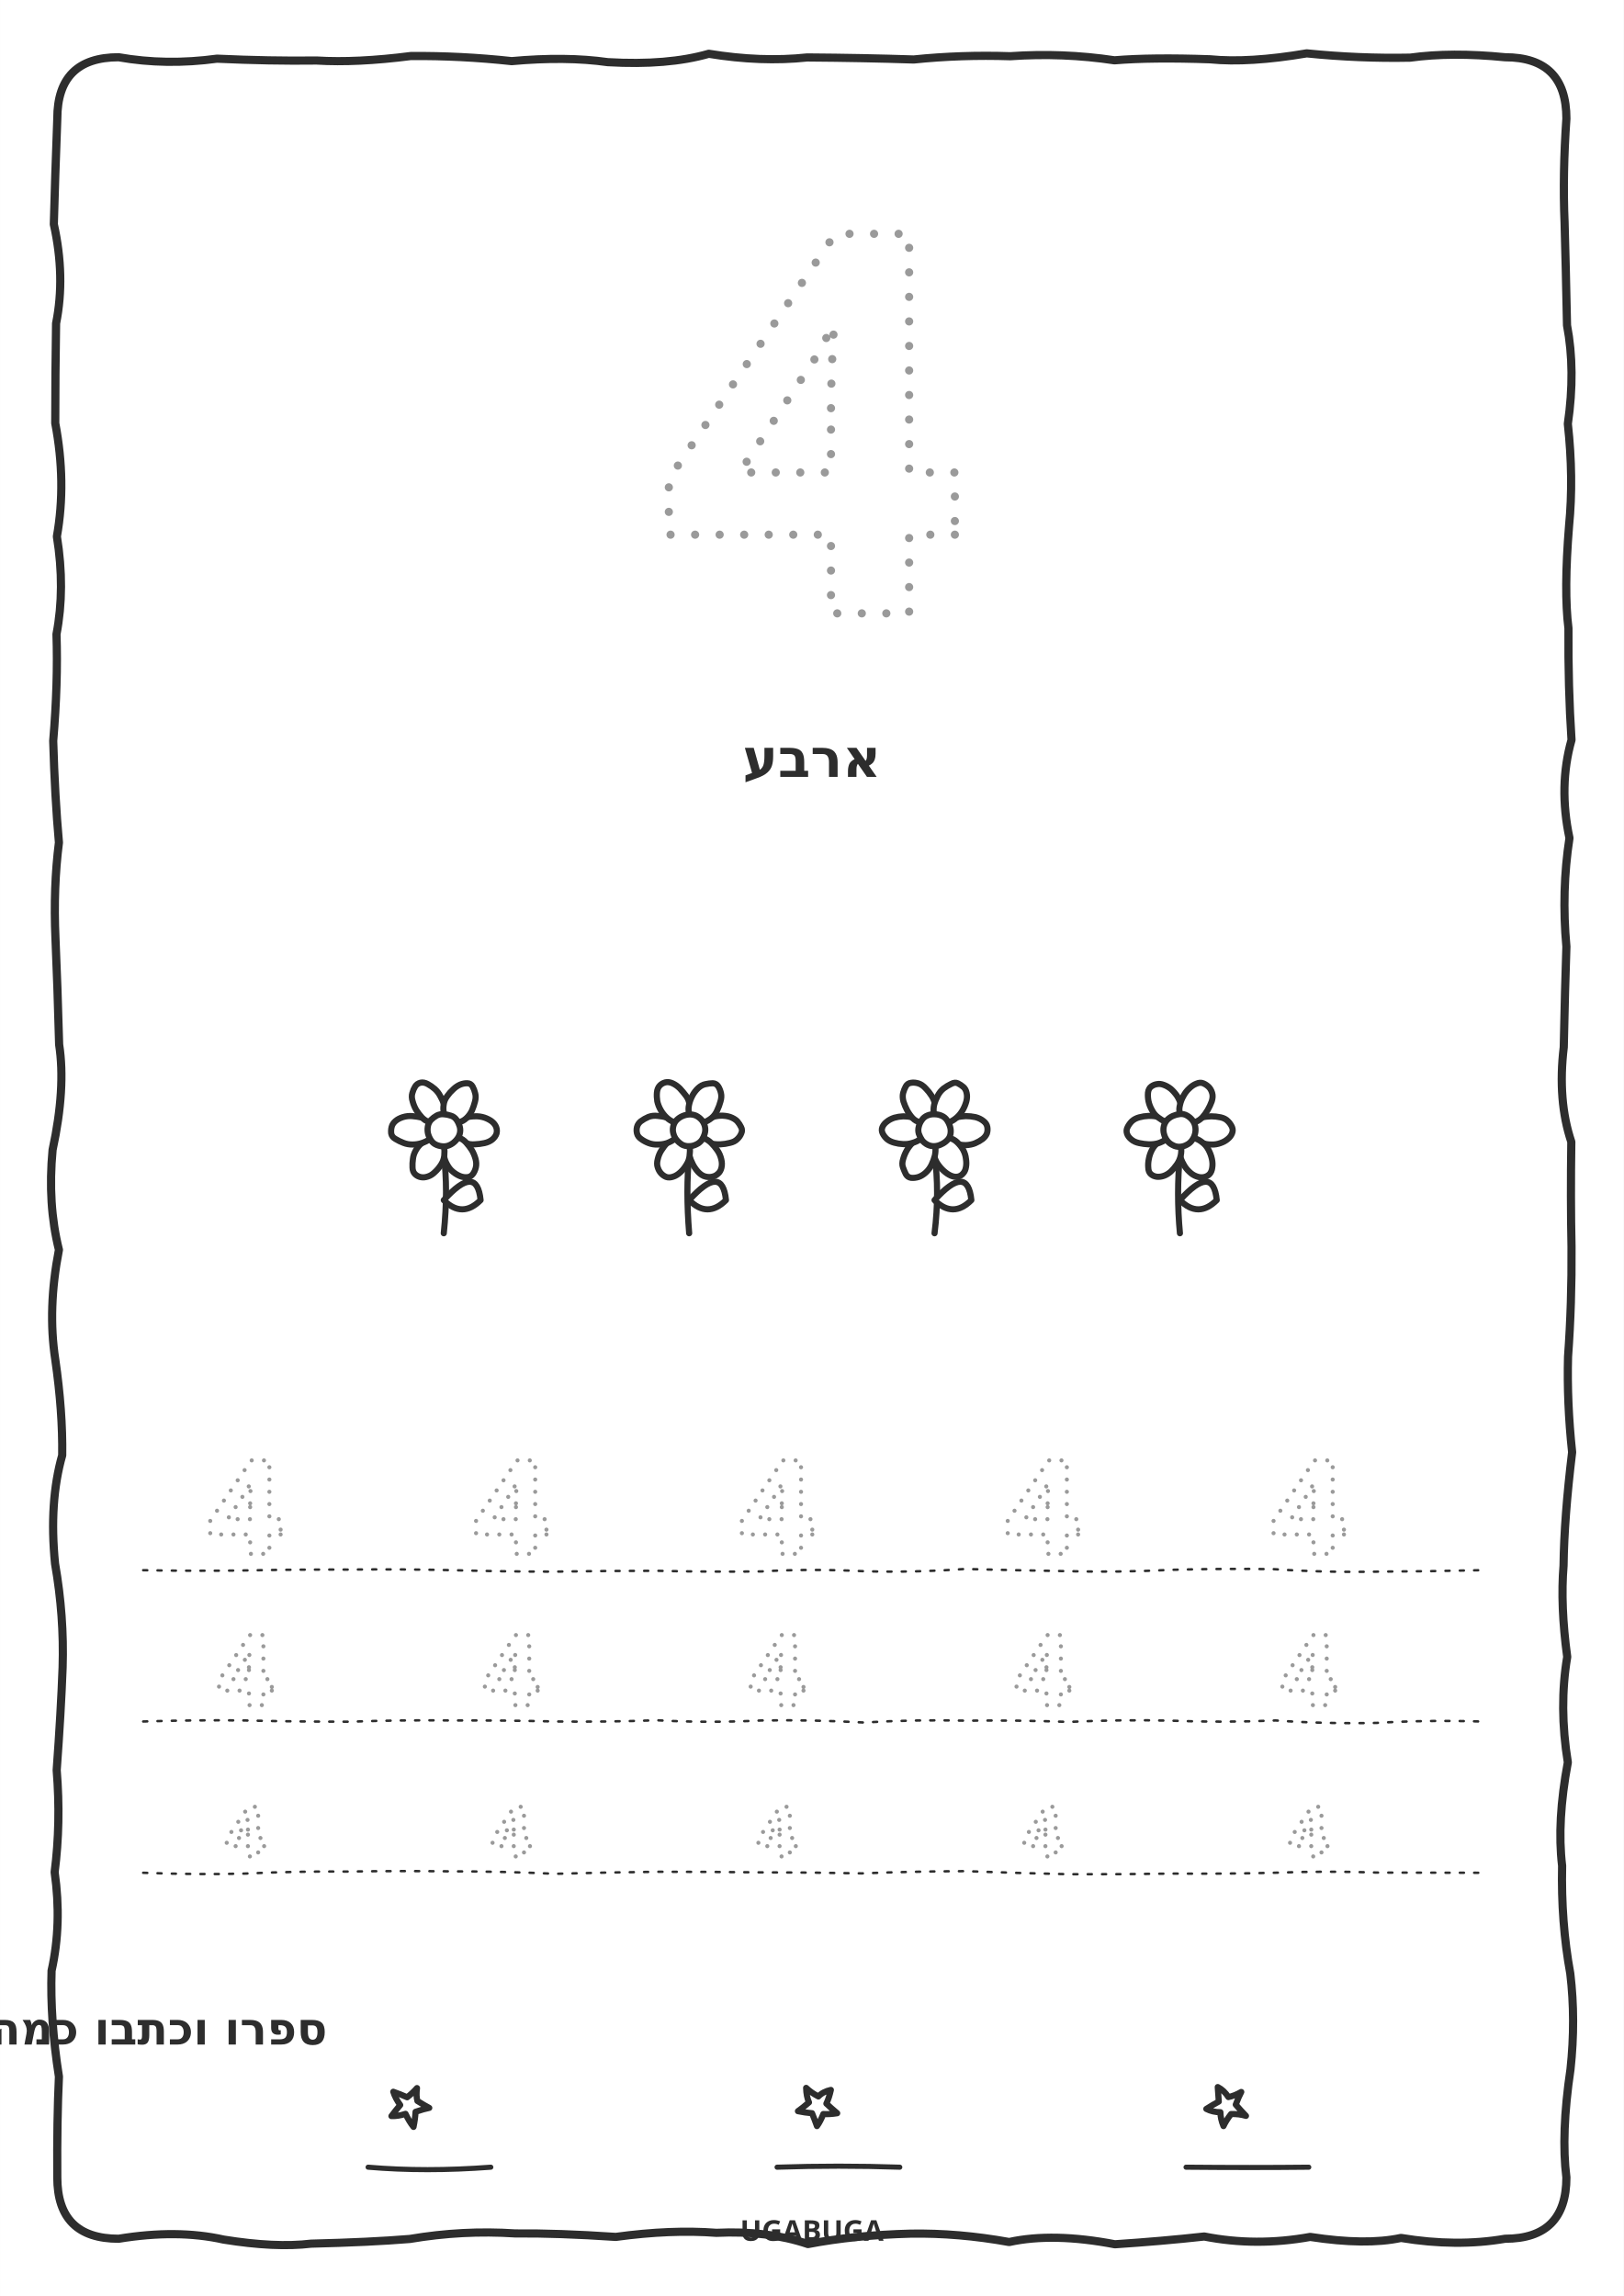
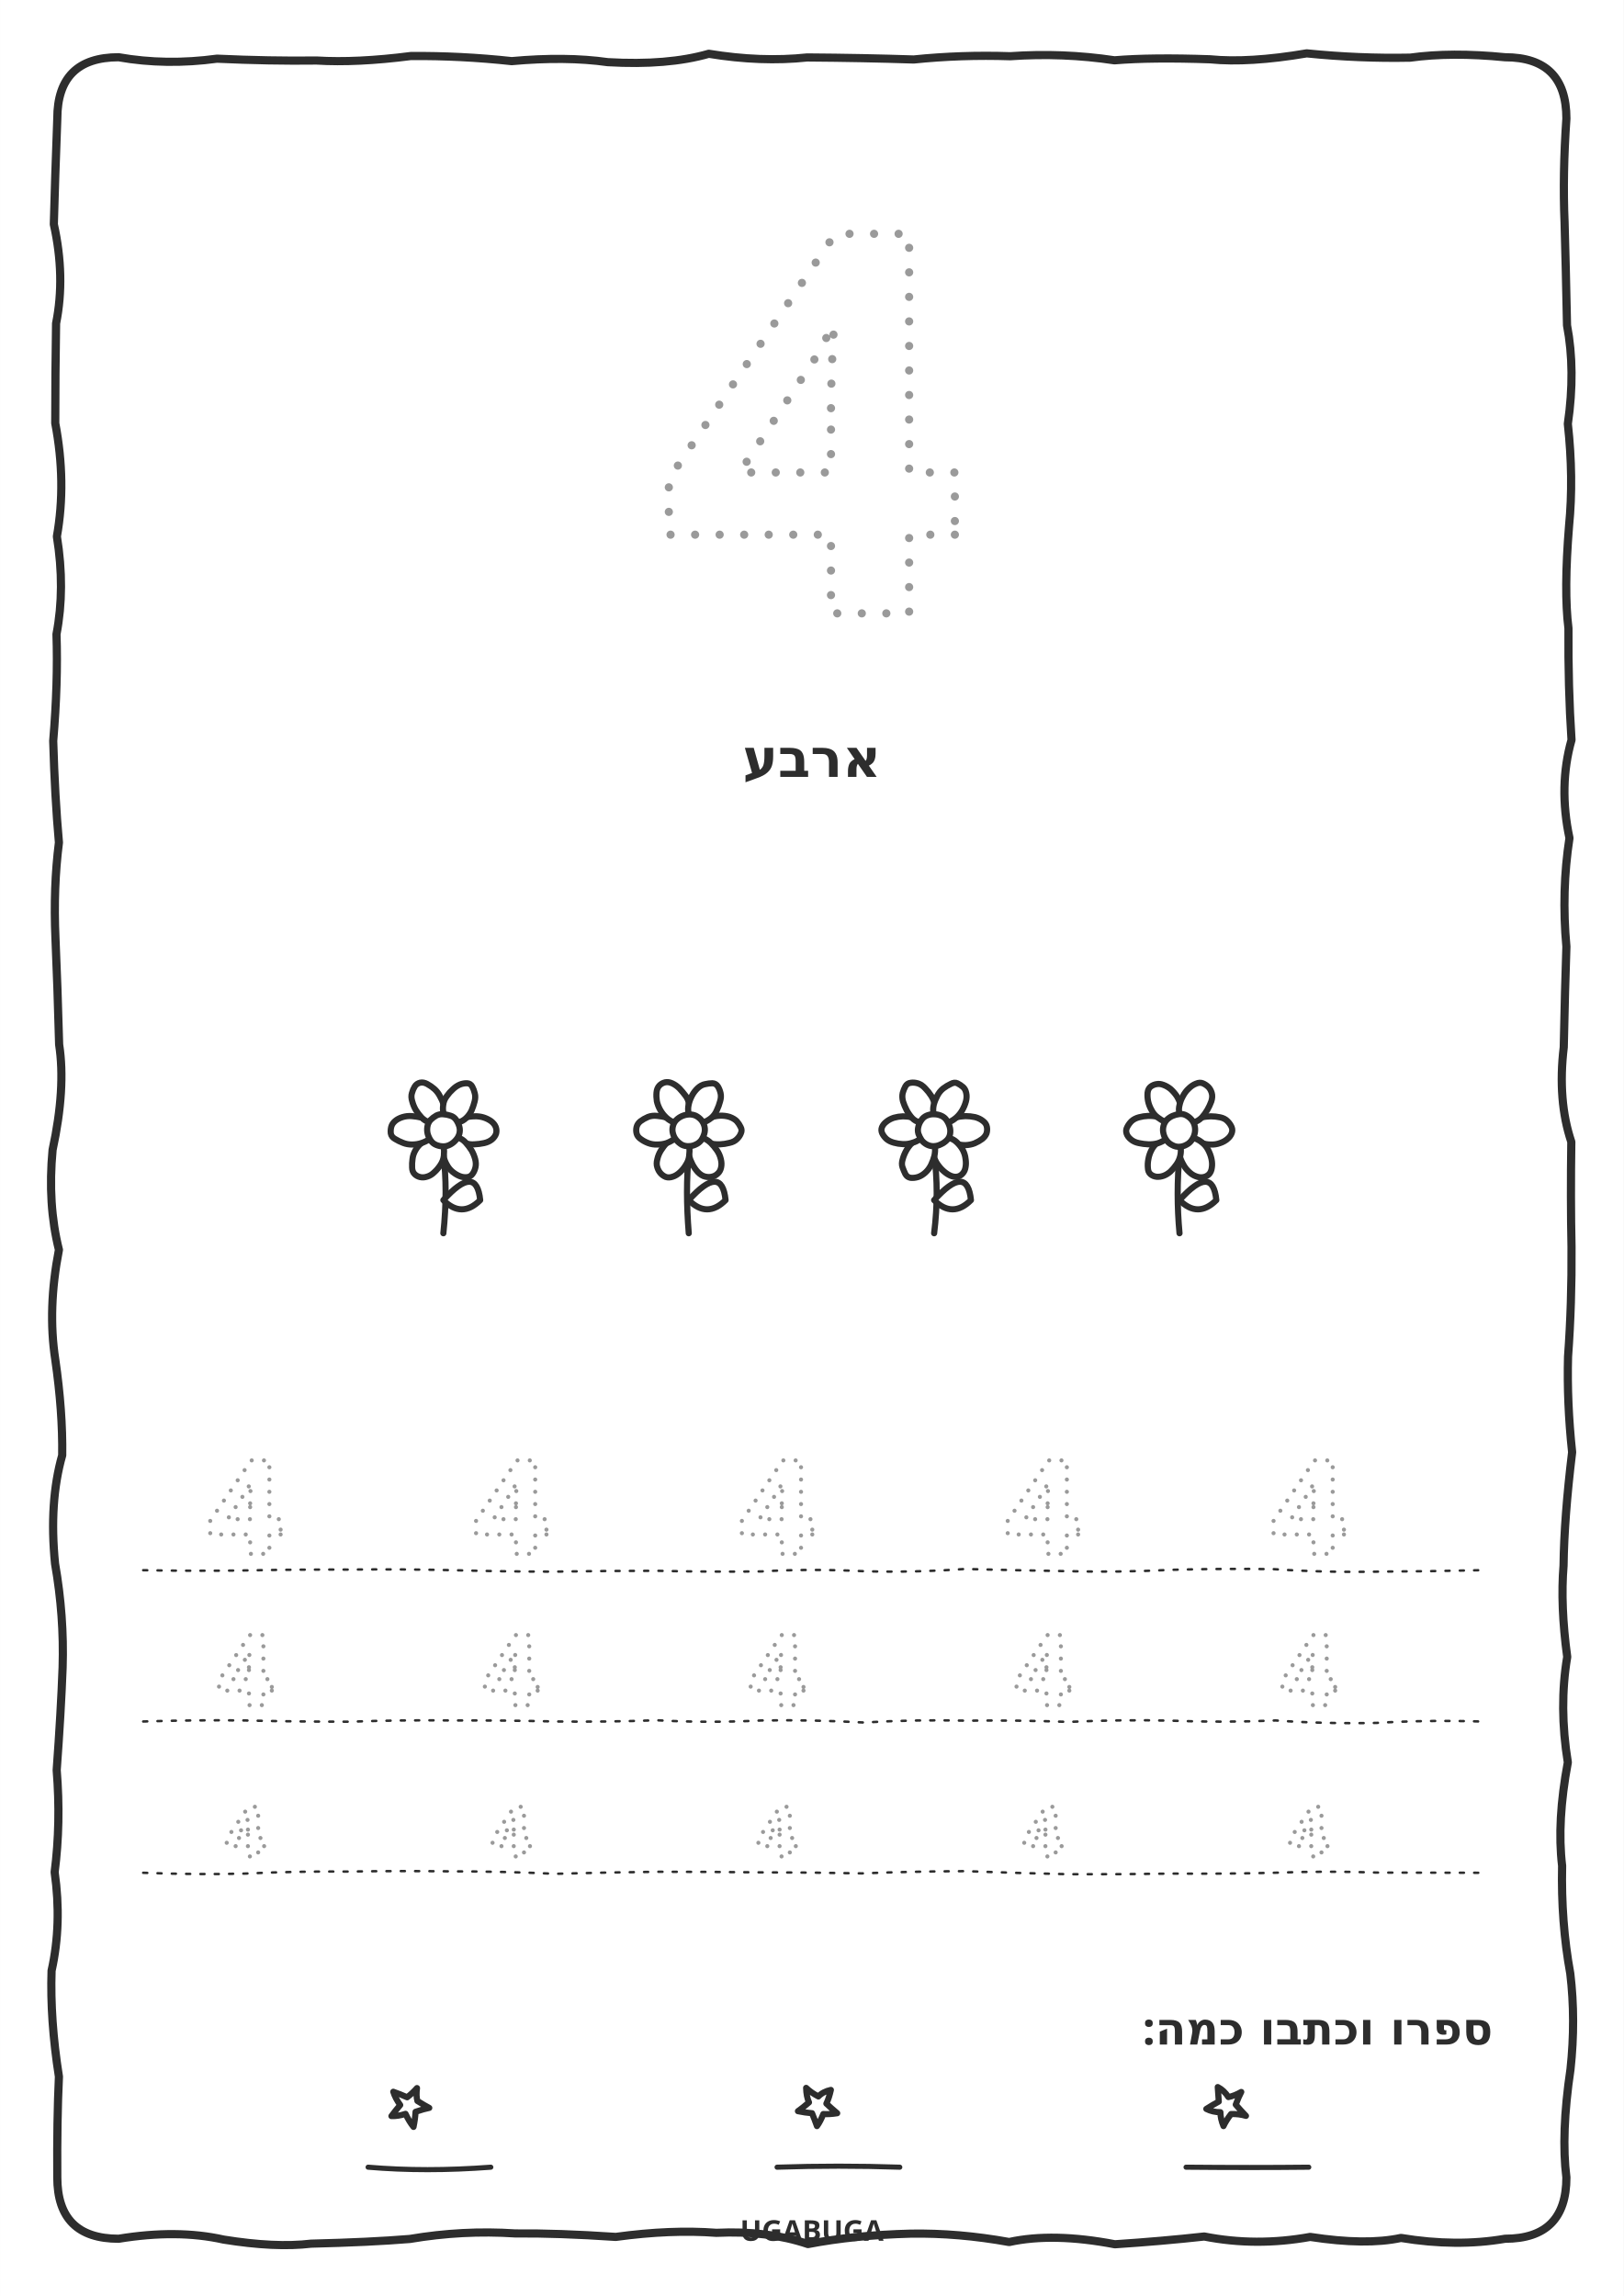
<svg xmlns="http://www.w3.org/2000/svg" width="210mm" height="297mm" viewBox="0 0 794 1123" fill="none" stroke="#2d2d2d" stroke-width="3" stroke-linecap="round" stroke-linejoin="round" font-family="Kalam, cursive">
  <defs />
  <rect width="794" height="1123" fill="#ffffff" stroke="none" />
  <path d="M58,28 Q81.2,32.1 106.1,28.7 Q132,29.9 154.8,29.6 Q174.5,30.8 200.9,27.4 Q225.3,27.2 250.2,29.9 Q276.7,27.5 297.2,30.4 Q326.5,32.1 346.6,26.3 Q372.2,30.5 394.7,28.1 Q422.5,28.3 446.8,29.1 Q470.1,26.7 494,27.5 Q519.7,25.7 545,29.5 Q563.2,28 591.7,29 Q610.8,30.9 639,26.1 Q664.6,28.7 689.6,28.2 Q709.7,25.4 736,28 Q766,28 766,58 Q764.1,85.3 765.1,108.7 Q765.7,129.9 766.3,159.1 Q770.5,181.1 766.7,207.3 Q769.6,233.7 767.3,257.2 Q764.7,289 767,307.3 Q766.8,336.1 768.5,361.9 Q762.1,384.5 767.5,409.9 Q763.5,435.8 766,463 Q765.3,483.2 764.7,512.2 Q761.6,538.2 768.4,558.5 Q768,586.1 768.5,609.8 Q768.7,637.6 766.8,663.6 Q766.2,685.9 768.8,710.3 Q764.9,742.4 764.6,765.8 Q763,785.4 766.4,810.4 Q762.3,834.9 766.7,862 Q761.3,890.8 763.9,912.6 Q763.3,940.1 767.9,965.3 Q770.6,987.9 768,1012.1 Q763.3,1043.8 766,1065 Q766,1095 736,1095 Q712.3,1099.1 685.1,1094.6 Q667.9,1098.3 640.7,1094.1 Q614.2,1098.9 588.9,1093.9 Q568,1096.2 545.2,1097.7 Q514.9,1091.9 493.5,1096.6 Q468.6,1092.1 445.3,1092.5 Q418.1,1093.2 395.1,1097.6 Q375.2,1090.9 350.3,1092.1 Q328.1,1090.4 301.1,1094.1 Q272.6,1092.2 252,1092.4 Q226.3,1090.7 200.4,1095.1 Q180.9,1096.7 152.1,1097.4 Q134.6,1099.5 109.3,1095.4 Q86.6,1090.3 58,1095 Q28,1095 28,1065 Q27.8,1036.9 28.8,1015.7 Q24.4,987.8 25.2,963.9 Q30.3,941 26.7,915.7 Q29.8,891.6 27.7,865.8 Q29.8,837.3 30.6,815.5 Q31.4,790.5 26.9,764.8 Q23.9,734.7 30.4,711.8 Q30.7,690.4 27,664.9 Q23.2,640.1 28.8,611.3 Q23.2,588.9 25.7,562.4 Q32.2,532.3 28.9,510.9 Q28.1,481.5 27.1,458.9 Q26,434.1 28.8,412.1 Q26.8,389.9 26,362.4 Q28.4,333.9 27.6,310.2 Q31.9,287.8 27.8,262.4 Q32.5,235.9 27,207 Q27,182.9 27.4,158.2 Q32,135.3 26.3,109.7 Q26.9,87.1 28,58 Q28,28 58,28 Z" stroke-width="4" />
  <text x="397" y="300" font-family="Heebo, sans-serif" font-size="260" font-weight="700" text-anchor="middle" direction="ltr" fill="none" stroke="#9a9a9a" stroke-width="4" stroke-dasharray="0 12" stroke-linecap="round">4</text>
  <text x="397" y="380" font-family="Heebo, sans-serif" font-size="26" font-weight="700" text-anchor="middle" direction="rtl" fill="#2d2d2d" stroke="none">ארבע</text>
-   <path d="M217,564.5 Q219.2,582 217,603.2" />
-   <path d="M217,587 Q233.2,569 235,587 Q226,596 217,587 Z" fill="#ffffff" />
-   <path d="M242.8,554.4 Q242.3,556 240.8,557.3 Q239.2,558.6 236.9,559.1 Q234.6,559.6 232.2,559.7 Q229.9,559.9 227.8,559.1 Q225.7,558.3 223.9,557.2 Q222.1,556.1 221.6,554.4 Q221.1,552.8 221.8,551.2 Q222.5,549.7 224.1,548.4 Q225.6,547.2 227.8,546.6 Q230,546 232.3,546 Q234.6,545.9 236.8,546.6 Q238.9,547.3 240.5,548.5 Q242,549.7 242.6,551.2 Q243.2,552.8 242.8,554.4 Z" fill="#ffffff" transform="rotate(0 232.3 552.8)" />
-   <path d="M235,567.6 Q234.3,569.2 232.8,570.4 Q231.3,571.6 229.2,572.4 Q227.1,573.2 224.7,573.1 Q222.3,573.1 220.2,572.3 Q218.1,571.6 216.4,570.4 Q214.8,569.2 214.4,567.6 Q214,566.1 214.4,564.5 Q214.8,562.9 216.2,561.6 Q217.7,560.2 220,559.7 Q222.3,559.2 224.7,559.1 Q227,559.1 229.3,559.7 Q231.5,560.3 232.9,561.6 Q234.3,562.9 235,564.5 Q235.7,566.1 235,567.6 Z" fill="#ffffff" transform="rotate(60 224.7 566.1)" />
-   <path d="M219.7,567.6 Q219.3,569.2 217.5,570.3 Q215.8,571.4 213.8,572.2 Q211.8,573.1 209.3,573.1 Q206.9,573.1 204.9,572.3 Q202.8,571.5 201,570.4 Q199.2,569.3 198.8,567.7 Q198.3,566.1 199,564.5 Q199.7,563 201.3,561.8 Q202.8,560.6 204.8,559.7 Q206.9,558.8 209.3,558.9 Q211.8,559 214,559.7 Q216.2,560.3 217.6,561.6 Q219.1,562.9 219.6,564.5 Q220.1,566.1 219.7,567.6 Z" fill="#ffffff" transform="rotate(120 209.4 566.1)" />
-   <path d="M211.9,554.4 Q211.5,556 210,557.3 Q208.6,558.5 206.4,559.2 Q204.1,559.9 201.8,559.7 Q199.4,559.5 197.2,559 Q195,558.4 193.3,557.2 Q191.6,556.1 191.5,554.4 Q191.4,552.8 191.5,551.2 Q191.5,549.5 193.3,548.4 Q195,547.2 197.2,546.5 Q199.3,545.8 201.7,545.8 Q204.1,545.8 206.1,546.6 Q208.2,547.4 210,548.5 Q211.8,549.5 212.1,551.2 Q212.3,552.8 211.9,554.4 Z" fill="#ffffff" transform="rotate(180 201.7 552.8)" />
-   <path d="M219.9,541.2 Q219.4,542.8 217.6,543.9 Q215.8,545 213.8,545.7 Q211.7,546.4 209.4,546.3 Q207,546.3 204.7,545.8 Q202.3,545.4 200.9,544.1 Q199.5,542.7 199.1,541.1 Q198.8,539.5 199.3,538 Q199.9,536.5 201.2,535.2 Q202.5,533.9 204.8,533.3 Q207,532.8 209.4,532.7 Q211.7,532.7 213.9,533.3 Q216.2,533.8 217.5,535.2 Q218.8,536.5 219.6,538 Q220.4,539.5 219.9,541.2 Z" fill="#ffffff" transform="rotate(240 209.4 539.5)" />
-   <path d="M234.9,541 Q234,542.5 232.6,543.8 Q231.3,545.1 229.1,545.7 Q227,546.3 224.6,546.6 Q222.2,546.8 219.9,546.1 Q217.7,545.4 216.5,544 Q215.3,542.6 214.8,541.1 Q214.2,539.5 214.8,538.1 Q215.4,536.6 216.7,535.3 Q218,534 220.1,533.2 Q222.2,532.3 224.6,532.6 Q226.9,532.8 229,533.5 Q231.1,534.1 232.7,535.3 Q234.2,536.5 235,538 Q235.8,539.5 234.9,541 Z" fill="#ffffff" transform="rotate(300 224.7 539.5)" />
-   <path d="M224.8,554.6 Q224.3,556.3 223.1,557.6 Q221.9,559 220.4,559.8 Q218.8,560.7 217,560.7 Q215.2,560.7 213.5,560 Q211.8,559.3 210.8,557.8 Q209.8,556.3 209.3,554.5 Q208.9,552.8 209.2,551 Q209.5,549.2 210.7,547.8 Q212,546.5 213.6,545.6 Q215.2,544.8 217,545 Q218.8,545.1 220.5,545.7 Q222.2,546.2 223.3,547.8 Q224.3,549.3 224.8,551 Q225.3,552.8 224.8,554.6 Z" fill="#ffffff" />
-   <path d="M337,564.5 Q335.3,582.4 337,603.2" />
-   <path d="M337,587 Q353.2,569 355,587 Q346,596 337,587 Z" fill="#ffffff" />
-   <path d="M362.5,554.3 Q361.9,555.9 360.5,557.2 Q359.2,558.5 356.9,559 Q354.6,559.6 352.3,559.7 Q349.9,559.8 347.6,559.3 Q345.3,558.7 343.8,557.3 Q342.4,556 341.9,554.4 Q341.5,552.8 341.8,551.2 Q342.2,549.6 344,548.5 Q345.8,547.4 347.9,546.6 Q349.9,545.8 352.3,545.7 Q354.8,545.6 357,546.3 Q359.2,547.1 360.5,548.4 Q361.7,549.8 362.4,551.3 Q363.2,552.8 362.5,554.3 Z" fill="#ffffff" transform="rotate(0 352.3 552.8)" />
-   <path d="M354.7,567.6 Q354.3,569.1 353,570.5 Q351.7,571.9 349.3,572.5 Q347,573 344.7,572.9 Q342.3,572.8 340.1,572.2 Q337.9,571.7 336.5,570.4 Q335.1,569.1 334.3,567.6 Q333.5,566.1 334.3,564.5 Q335.1,563 336.5,561.7 Q338,560.5 340.1,559.9 Q342.3,559.3 344.7,559.1 Q347.1,558.9 349.4,559.6 Q351.6,560.2 353.1,561.6 Q354.5,562.9 354.8,564.5 Q355.2,566.1 354.7,567.6 Z" fill="#ffffff" transform="rotate(60 344.7 566.1)" />
-   <path d="M339.2,567.6 Q338.7,569.1 337.5,570.4 Q336.3,571.8 334,572.4 Q331.8,573.1 329.4,573 Q327,572.9 324.7,572.4 Q322.4,571.9 321.1,570.5 Q319.8,569.1 319.2,567.6 Q318.5,566.1 319,564.5 Q319.4,562.9 321.1,561.7 Q322.8,560.6 324.9,559.7 Q326.9,558.8 329.3,558.9 Q331.8,558.9 334,559.6 Q336.3,560.3 337.7,561.6 Q339.2,562.9 339.5,564.5 Q339.7,566.1 339.2,567.6 Z" fill="#ffffff" transform="rotate(120 329.4 566.1)" />
-   <path d="M331.9,554.4 Q331.5,556 330,557.2 Q328.4,558.4 326.3,559.3 Q324.2,560.1 321.8,559.8 Q319.4,559.6 317.2,559 Q315,558.4 313.6,557.1 Q312.3,555.8 311.4,554.3 Q310.6,552.8 311.3,551.2 Q312,549.7 313.5,548.5 Q315.1,547.3 317.2,546.5 Q319.3,545.8 321.7,545.8 Q324.1,545.7 326.2,546.5 Q328.3,547.3 329.9,548.5 Q331.5,549.6 331.9,551.2 Q332.3,552.8 331.9,554.4 Z" fill="#ffffff" transform="rotate(180 321.7 552.8)" />
-   <path d="M340,541.2 Q339.5,542.8 337.8,544 Q336.1,545.2 333.9,545.8 Q331.7,546.3 329.3,546.6 Q326.8,546.9 324.8,545.9 Q322.8,545 321.3,543.8 Q319.9,542.6 319.2,541.1 Q318.6,539.5 319,538 Q319.5,536.4 321,535.1 Q322.5,533.8 324.7,533.1 Q326.9,532.4 329.4,532.4 Q331.8,532.4 334,533.1 Q336.1,533.9 337.8,535.1 Q339.5,536.3 340,537.9 Q340.5,539.5 340,541.2 Z" fill="#ffffff" transform="rotate(240 329.3 539.5)" />
-   <path d="M355,541.1 Q354.2,542.6 352.8,543.9 Q351.4,545.2 349.2,545.7 Q347,546.3 344.6,546.5 Q342.2,546.8 340,546 Q337.9,545.2 336.4,543.9 Q335,542.7 334.4,541.1 Q333.8,539.5 334.5,538 Q335.2,536.5 336.6,535.2 Q337.9,533.9 340.1,533.2 Q342.2,532.5 344.7,532.4 Q347.1,532.3 349.4,533 Q351.6,533.7 352.8,535.1 Q354.1,536.5 355,538 Q355.8,539.5 355,541.1 Z" fill="#ffffff" transform="rotate(300 344.7 539.5)" />
-   <path d="M344.6,554.5 Q344.1,556.2 343.1,557.7 Q342,559.1 340.4,559.8 Q338.8,560.6 337,560.6 Q335.2,560.7 333.6,559.9 Q332.1,559 330.9,557.6 Q329.8,556.3 329.3,554.5 Q328.8,552.8 329.2,551 Q329.6,549.2 330.8,547.9 Q332.1,546.6 333.7,545.9 Q335.3,545.2 337,545.1 Q338.8,545 340.4,545.7 Q342,546.5 343.2,547.9 Q344.3,549.3 344.7,551 Q345.1,552.8 344.6,554.5 Z" fill="#ffffff" />
-   <path d="M457,564.5 Q459.5,583.1 457,603.2" />
-   <path d="M457,587 Q473.2,569 475,587 Q466,596 457,587 Z" fill="#ffffff" />
-   <path d="M482.6,554.4 Q482,555.9 480.5,557.1 Q478.9,558.3 476.8,559.2 Q474.8,560 472.3,560.1 Q469.8,560.1 467.6,559.4 Q465.3,558.6 463.7,557.3 Q462.1,556.1 461.7,554.4 Q461.2,552.8 462,551.3 Q462.7,549.7 464,548.3 Q465.3,547 467.6,546.5 Q470,546 472.3,545.9 Q474.7,545.9 477,546.4 Q479.3,547 480.9,548.3 Q482.5,549.5 482.8,551.2 Q483.1,552.8 482.6,554.4 Z" fill="#ffffff" transform="rotate(0 472.3 552.8)" />
-   <path d="M474.7,567.6 Q474.2,569.1 472.6,570.3 Q471.1,571.4 469,572.1 Q467,572.8 464.6,573 Q462.2,573.2 460,572.5 Q457.8,571.8 456.3,570.5 Q454.8,569.2 454.5,567.6 Q454.1,566.1 454.7,564.6 Q455.4,563.1 456.5,561.6 Q457.6,560.2 459.9,559.5 Q462.2,558.8 464.6,558.8 Q467.1,558.9 469.1,559.8 Q471.2,560.6 472.6,561.8 Q474.1,563 474.6,564.5 Q475.2,566.1 474.7,567.6 Z" fill="#ffffff" transform="rotate(60 464.7 566.1)" />
-   <path d="M459.7,567.6 Q458.7,569.1 457.5,570.5 Q456.3,571.9 454,572.4 Q451.7,573 449.3,573 Q447,573 444.8,572.4 Q442.6,571.7 440.9,570.5 Q439.3,569.3 438.8,567.7 Q438.3,566.1 438.8,564.5 Q439.4,562.9 441,561.7 Q442.7,560.5 444.8,559.8 Q447,559.2 449.4,559 Q451.8,558.8 454.1,559.5 Q456.3,560.2 457.8,561.5 Q459.3,562.9 460,564.5 Q460.6,566.1 459.7,567.6 Z" fill="#ffffff" transform="rotate(120 449.4 566.1)" />
-   <path d="M451.9,554.3 Q451.2,555.9 449.7,557 Q448.2,558.2 446.1,558.9 Q444,559.5 441.7,559.6 Q439.4,559.6 437.1,559.1 Q434.8,558.6 433.2,557.3 Q431.7,556 431.5,554.4 Q431.3,552.8 431.5,551.2 Q431.7,549.6 433.4,548.4 Q435,547.2 437.2,546.6 Q439.3,545.9 441.7,546 Q444,546.1 446.1,546.7 Q448.3,547.3 449.7,548.5 Q451.1,549.8 451.8,551.3 Q452.5,552.8 451.9,554.3 Z" fill="#ffffff" transform="rotate(180 441.7 552.8)" />
-   <path d="M459.9,541.1 Q459.3,542.7 457.8,544.1 Q456.3,545.4 454,545.9 Q451.7,546.5 449.3,546.6 Q446.9,546.7 444.8,545.9 Q442.7,545.1 441.3,543.9 Q439.8,542.6 439.3,541.1 Q438.7,539.5 439.4,538.1 Q440.1,536.6 441.2,535.1 Q442.3,533.7 444.6,533.1 Q447,532.6 449.3,532.7 Q451.7,532.8 453.9,533.3 Q456.1,533.9 457.5,535.2 Q458.8,536.5 459.7,538 Q460.6,539.5 459.9,541.1 Z" fill="#ffffff" transform="rotate(240 449.4 539.5)" />
-   <path d="M474.7,541.1 Q474.4,542.7 472.9,544 Q471.5,545.3 469.3,545.9 Q467,546.5 464.7,546.5 Q462.3,546.5 460.2,545.8 Q458.1,545.1 456.5,543.9 Q454.9,542.7 454.5,541.1 Q454.1,539.5 454.5,538 Q454.9,536.4 456.3,535.1 Q457.8,533.8 460,533.1 Q462.2,532.5 464.7,532.4 Q467.1,532.3 469.2,533.1 Q471.3,534 473,535.2 Q474.8,536.3 474.9,537.9 Q475,539.5 474.7,541.1 Z" fill="#ffffff" transform="rotate(300 464.7 539.5)" />
-   <path d="M464.8,554.6 Q464.5,556.4 463.2,557.7 Q461.9,559 460.3,559.7 Q458.8,560.5 457,560.6 Q455.2,560.7 453.6,559.9 Q452,559.1 450.9,557.7 Q449.9,556.2 449.3,554.5 Q448.8,552.8 449.3,551 Q449.7,549.3 450.8,547.8 Q451.8,546.3 453.5,545.6 Q455.2,544.9 457,545 Q458.8,545 460.4,545.7 Q462.1,546.4 463.1,547.9 Q464.1,549.4 464.6,551.1 Q465.1,552.8 464.8,554.6 Z" fill="#ffffff" />
-   <path d="M577,564.5 Q575.2,583.9 577,603.2" />
-   <path d="M577,587 Q593.2,569 595,587 Q586,596 577,587 Z" fill="#ffffff" />
-   <path d="M602.5,554.3 Q601.9,555.9 600.4,557.1 Q598.9,558.4 596.8,559.1 Q594.7,559.9 592.3,559.8 Q589.9,559.8 587.8,559 Q585.8,558.3 584.4,557 Q583,555.8 582.2,554.3 Q581.3,552.8 582.1,551.3 Q582.8,549.7 584.1,548.4 Q585.4,547 587.7,546.5 Q590,546.1 592.3,546 Q594.6,546 596.9,546.5 Q599.2,547 600.5,548.4 Q601.8,549.7 602.5,551.3 Q603.1,552.8 602.5,554.3 Z" fill="#ffffff" transform="rotate(0 592.3 552.8)" />
-   <path d="M595,567.6 Q594.4,569.2 592.9,570.4 Q591.4,571.7 589.2,572.3 Q587,573 584.7,572.9 Q582.3,572.9 580.1,572.3 Q578,571.6 576.6,570.4 Q575.2,569.1 574.6,567.6 Q573.9,566.1 574.5,564.5 Q575.1,563 576.5,561.7 Q577.9,560.4 580,559.6 Q582.1,558.7 584.6,558.8 Q587.1,558.9 589.3,559.6 Q591.5,560.3 593.1,561.6 Q594.7,562.8 595.2,564.4 Q595.6,566.1 595,567.6 Z" fill="#ffffff" transform="rotate(60 584.7 566.1)" />
-   <path d="M579.8,567.7 Q579.5,569.3 577.7,570.4 Q576,571.6 573.9,572.3 Q571.7,573.1 569.3,573.2 Q566.9,573.3 564.8,572.5 Q562.7,571.6 561,570.4 Q559.3,569.3 559.1,567.7 Q558.9,566.1 559.2,564.5 Q559.5,562.9 561,561.6 Q562.5,560.3 564.7,559.6 Q566.9,558.9 569.3,559.1 Q571.7,559.3 573.8,559.9 Q575.9,560.6 577.3,561.8 Q578.7,563 579.4,564.5 Q580.1,566.1 579.8,567.7 Z" fill="#ffffff" transform="rotate(120 569.4 566.1)" />
-   <path d="M572,554.3 Q571.2,555.9 569.9,557.2 Q568.5,558.5 566.3,559.1 Q564.1,559.7 561.7,559.8 Q559.3,559.9 557,559.3 Q554.7,558.7 553.2,557.3 Q551.8,556 551.6,554.4 Q551.4,552.8 551.5,551.2 Q551.7,549.6 553.3,548.3 Q554.9,547.1 557.1,546.4 Q559.3,545.8 561.7,545.9 Q564,546 566.3,546.5 Q568.7,547 570.2,548.3 Q571.8,549.6 572.3,551.2 Q572.8,552.8 572,554.3 Z" fill="#ffffff" transform="rotate(180 561.7 552.8)" />
-   <path d="M579.2,541 Q578.7,542.5 577.2,543.7 Q575.8,544.9 573.8,545.7 Q571.7,546.4 569.3,546.6 Q566.9,546.7 564.6,546.1 Q562.4,545.4 561.2,544 Q560,542.5 559.1,541 Q558.3,539.5 559,538 Q559.7,536.5 561.3,535.3 Q562.9,534.1 564.9,533.3 Q566.9,532.4 569.3,532.5 Q571.8,532.5 574,533.2 Q576.1,533.9 577.8,535.1 Q579.4,536.3 579.6,537.9 Q579.8,539.5 579.2,541 Z" fill="#ffffff" transform="rotate(240 569.4 539.5)" />
-   <path d="M594.7,541.1 Q594.3,542.6 593,544 Q591.7,545.4 589.3,545.9 Q587,546.3 584.7,546.3 Q582.3,546.3 580.1,545.8 Q577.9,545.2 576.5,543.9 Q575.2,542.6 574.3,541.1 Q573.5,539.5 574.4,538.1 Q575.3,536.6 576.6,535.2 Q577.9,533.9 580.1,533.3 Q582.3,532.6 584.7,532.6 Q587.1,532.5 589.3,533.2 Q591.5,533.8 593.1,535.1 Q594.7,536.3 594.9,537.9 Q595.1,539.5 594.7,541.1 Z" fill="#ffffff" transform="rotate(300 584.7 539.5)" />
-   <path d="M584.4,554.5 Q584,556.2 583,557.6 Q582,559.1 580.4,559.9 Q578.8,560.8 577,560.9 Q575.1,561 573.5,560.1 Q571.8,559.3 570.7,557.8 Q569.6,556.3 569.2,554.6 Q568.7,552.8 569.1,551 Q569.5,549.2 570.7,547.8 Q572,546.5 573.6,545.8 Q575.2,545.1 577,544.9 Q578.8,544.7 580.4,545.6 Q582,546.5 583.1,547.9 Q584.2,549.3 584.5,551.1 Q584.8,552.8 584.4,554.5 Z" fill="#ffffff" />
+   <g transform="translate(-0.2,0.0) scale(1.000)">
+     <path d="M217,564.5 Q219.2,582 217,603.2" />
+     <path d="M217,587 Q233.2,569 235,587 Q226,596 217,587 Z" fill="#ffffff" />
+     <path d="M242.8,554.4 Q242.3,556 240.8,557.3 Q239.2,558.6 236.9,559.1 Q234.6,559.6 232.2,559.7 Q229.9,559.9 227.8,559.1 Q225.7,558.3 223.9,557.2 Q222.1,556.1 221.6,554.4 Q221.1,552.8 221.8,551.2 Q222.5,549.7 224.1,548.4 Q225.6,547.2 227.8,546.6 Q230,546 232.3,546 Q234.6,545.9 236.8,546.6 Q238.9,547.3 240.5,548.5 Q242,549.7 242.6,551.2 Q243.2,552.8 242.8,554.4 Z" fill="#ffffff" transform="rotate(0 232.3 552.8)" />
+     <path d="M235,567.6 Q234.3,569.2 232.8,570.4 Q231.3,571.6 229.2,572.4 Q227.1,573.2 224.7,573.1 Q222.3,573.1 220.2,572.3 Q218.1,571.6 216.4,570.4 Q214.8,569.2 214.4,567.6 Q214,566.1 214.4,564.5 Q214.8,562.9 216.2,561.6 Q217.7,560.2 220,559.7 Q222.3,559.2 224.7,559.1 Q227,559.1 229.3,559.7 Q231.5,560.3 232.9,561.6 Q234.3,562.9 235,564.5 Q235.7,566.1 235,567.6 Z" fill="#ffffff" transform="rotate(60 224.7 566.1)" />
+     <path d="M219.7,567.6 Q219.3,569.2 217.5,570.3 Q215.8,571.4 213.8,572.2 Q211.8,573.1 209.3,573.1 Q206.9,573.1 204.9,572.3 Q202.8,571.5 201,570.4 Q199.2,569.3 198.8,567.7 Q198.3,566.1 199,564.5 Q199.7,563 201.3,561.8 Q202.8,560.6 204.8,559.7 Q206.9,558.8 209.3,558.9 Q211.8,559 214,559.7 Q216.2,560.3 217.6,561.6 Q219.1,562.9 219.6,564.5 Q220.1,566.1 219.7,567.6 Z" fill="#ffffff" transform="rotate(120 209.4 566.1)" />
+     <path d="M211.9,554.4 Q211.5,556 210,557.3 Q208.6,558.5 206.4,559.2 Q204.1,559.9 201.8,559.7 Q199.4,559.5 197.2,559 Q195,558.4 193.3,557.2 Q191.6,556.1 191.5,554.4 Q191.4,552.8 191.5,551.2 Q191.5,549.5 193.3,548.4 Q195,547.2 197.2,546.5 Q199.3,545.8 201.7,545.8 Q204.1,545.8 206.1,546.6 Q208.2,547.4 210,548.5 Q211.8,549.5 212.1,551.2 Q212.3,552.8 211.9,554.4 Z" fill="#ffffff" transform="rotate(180 201.7 552.8)" />
+     <path d="M219.9,541.2 Q219.4,542.8 217.6,543.9 Q215.8,545 213.8,545.7 Q211.7,546.4 209.4,546.3 Q207,546.3 204.7,545.8 Q202.3,545.4 200.9,544.1 Q199.5,542.7 199.1,541.1 Q198.8,539.5 199.3,538 Q199.9,536.5 201.2,535.2 Q202.5,533.9 204.8,533.3 Q207,532.8 209.4,532.7 Q211.7,532.7 213.9,533.3 Q216.2,533.8 217.5,535.2 Q218.8,536.5 219.6,538 Q220.4,539.5 219.9,541.2 Z" fill="#ffffff" transform="rotate(240 209.4 539.5)" />
+     <path d="M234.9,541 Q234,542.5 232.6,543.8 Q231.3,545.1 229.1,545.7 Q227,546.3 224.6,546.6 Q222.2,546.8 219.9,546.1 Q217.7,545.4 216.5,544 Q215.3,542.6 214.8,541.1 Q214.2,539.5 214.8,538.1 Q215.4,536.6 216.7,535.3 Q218,534 220.1,533.2 Q222.2,532.3 224.6,532.6 Q226.9,532.8 229,533.5 Q231.1,534.1 232.7,535.3 Q234.2,536.5 235,538 Q235.8,539.5 234.9,541 Z" fill="#ffffff" transform="rotate(300 224.7 539.5)" />
+     <path d="M224.8,554.6 Q224.3,556.3 223.1,557.6 Q221.9,559 220.4,559.8 Q218.8,560.7 217,560.7 Q215.2,560.7 213.5,560 Q211.8,559.3 210.8,557.8 Q209.8,556.3 209.3,554.5 Q208.9,552.8 209.2,551 Q209.5,549.2 210.7,547.8 Q212,546.5 213.6,545.6 Q215.2,544.8 217,545 Q218.8,545.1 220.5,545.7 Q222.2,546.2 223.3,547.8 Q224.3,549.3 224.8,551 Q225.3,552.8 224.8,554.6 Z" fill="#ffffff" />
+     <path d="M337,564.5 Q335.3,582.4 337,603.2" />
+     <path d="M337,587 Q353.2,569 355,587 Q346,596 337,587 Z" fill="#ffffff" />
+     <path d="M362.5,554.3 Q361.9,555.9 360.5,557.2 Q359.2,558.5 356.9,559 Q354.6,559.6 352.3,559.7 Q349.9,559.8 347.6,559.3 Q345.3,558.7 343.8,557.3 Q342.4,556 341.9,554.4 Q341.5,552.8 341.8,551.2 Q342.2,549.6 344,548.5 Q345.8,547.4 347.9,546.6 Q349.9,545.8 352.3,545.7 Q354.8,545.6 357,546.3 Q359.2,547.1 360.5,548.4 Q361.7,549.8 362.4,551.3 Q363.2,552.8 362.5,554.3 Z" fill="#ffffff" transform="rotate(0 352.3 552.8)" />
+     <path d="M354.7,567.6 Q354.3,569.1 353,570.5 Q351.7,571.9 349.3,572.5 Q347,573 344.7,572.9 Q342.3,572.8 340.1,572.2 Q337.9,571.7 336.5,570.4 Q335.1,569.1 334.3,567.6 Q333.5,566.1 334.3,564.5 Q335.1,563 336.5,561.7 Q338,560.5 340.1,559.9 Q342.3,559.3 344.7,559.1 Q347.1,558.9 349.4,559.6 Q351.6,560.2 353.1,561.6 Q354.5,562.9 354.8,564.5 Q355.2,566.1 354.7,567.6 Z" fill="#ffffff" transform="rotate(60 344.7 566.1)" />
+     <path d="M339.2,567.6 Q338.7,569.1 337.5,570.4 Q336.3,571.8 334,572.4 Q331.8,573.1 329.4,573 Q327,572.9 324.7,572.4 Q322.4,571.9 321.1,570.5 Q319.8,569.1 319.2,567.6 Q318.5,566.1 319,564.5 Q319.4,562.9 321.1,561.7 Q322.8,560.6 324.9,559.7 Q326.9,558.8 329.3,558.9 Q331.8,558.9 334,559.6 Q336.3,560.3 337.7,561.6 Q339.2,562.9 339.5,564.5 Q339.7,566.1 339.2,567.6 Z" fill="#ffffff" transform="rotate(120 329.4 566.1)" />
+     <path d="M331.9,554.4 Q331.5,556 330,557.2 Q328.4,558.4 326.3,559.3 Q324.2,560.1 321.8,559.8 Q319.4,559.6 317.2,559 Q315,558.4 313.6,557.1 Q312.3,555.8 311.4,554.3 Q310.6,552.8 311.3,551.2 Q312,549.7 313.5,548.5 Q315.1,547.3 317.2,546.5 Q319.3,545.8 321.7,545.8 Q324.1,545.7 326.2,546.5 Q328.3,547.3 329.9,548.5 Q331.5,549.6 331.9,551.2 Q332.3,552.8 331.9,554.4 Z" fill="#ffffff" transform="rotate(180 321.7 552.8)" />
+     <path d="M340,541.2 Q339.5,542.8 337.8,544 Q336.1,545.2 333.9,545.8 Q331.7,546.3 329.3,546.6 Q326.8,546.9 324.8,545.9 Q322.8,545 321.3,543.8 Q319.9,542.6 319.2,541.1 Q318.6,539.5 319,538 Q319.5,536.4 321,535.1 Q322.5,533.8 324.7,533.1 Q326.9,532.4 329.4,532.4 Q331.8,532.4 334,533.1 Q336.1,533.9 337.8,535.1 Q339.5,536.3 340,537.9 Q340.5,539.5 340,541.2 Z" fill="#ffffff" transform="rotate(240 329.3 539.5)" />
+     <path d="M355,541.1 Q354.2,542.6 352.8,543.9 Q351.4,545.2 349.2,545.7 Q347,546.3 344.6,546.5 Q342.2,546.8 340,546 Q337.9,545.2 336.4,543.9 Q335,542.7 334.4,541.1 Q333.8,539.5 334.5,538 Q335.2,536.5 336.6,535.2 Q337.9,533.9 340.1,533.2 Q342.2,532.5 344.7,532.4 Q347.1,532.3 349.4,533 Q351.6,533.7 352.8,535.1 Q354.1,536.5 355,538 Q355.8,539.5 355,541.1 Z" fill="#ffffff" transform="rotate(300 344.7 539.5)" />
+     <path d="M344.6,554.5 Q344.1,556.2 343.1,557.7 Q342,559.1 340.4,559.8 Q338.8,560.6 337,560.6 Q335.2,560.7 333.6,559.9 Q332.1,559 330.9,557.6 Q329.8,556.3 329.3,554.5 Q328.8,552.8 329.2,551 Q329.6,549.2 330.8,547.9 Q332.1,546.6 333.7,545.9 Q335.3,545.2 337,545.1 Q338.8,545 340.4,545.7 Q342,546.5 343.2,547.9 Q344.3,549.3 344.7,551 Q345.1,552.8 344.6,554.5 Z" fill="#ffffff" />
+     <path d="M457,564.5 Q459.5,583.1 457,603.2" />
+     <path d="M457,587 Q473.2,569 475,587 Q466,596 457,587 Z" fill="#ffffff" />
+     <path d="M482.6,554.4 Q482,555.9 480.5,557.1 Q478.9,558.3 476.8,559.2 Q474.8,560 472.3,560.1 Q469.8,560.1 467.6,559.4 Q465.3,558.6 463.7,557.3 Q462.1,556.1 461.7,554.4 Q461.2,552.8 462,551.3 Q462.7,549.7 464,548.3 Q465.3,547 467.6,546.5 Q470,546 472.3,545.9 Q474.7,545.9 477,546.4 Q479.3,547 480.9,548.3 Q482.5,549.5 482.8,551.2 Q483.1,552.8 482.6,554.4 Z" fill="#ffffff" transform="rotate(0 472.3 552.8)" />
+     <path d="M474.7,567.6 Q474.2,569.1 472.6,570.3 Q471.1,571.4 469,572.1 Q467,572.8 464.6,573 Q462.2,573.2 460,572.5 Q457.8,571.8 456.3,570.5 Q454.8,569.2 454.5,567.6 Q454.1,566.1 454.7,564.6 Q455.4,563.1 456.5,561.6 Q457.6,560.2 459.9,559.5 Q462.2,558.8 464.6,558.8 Q467.1,558.9 469.1,559.8 Q471.2,560.6 472.6,561.8 Q474.1,563 474.6,564.5 Q475.2,566.1 474.7,567.6 Z" fill="#ffffff" transform="rotate(60 464.7 566.1)" />
+     <path d="M459.7,567.6 Q458.7,569.1 457.5,570.5 Q456.3,571.9 454,572.4 Q451.7,573 449.3,573 Q447,573 444.8,572.4 Q442.6,571.7 440.9,570.5 Q439.3,569.3 438.8,567.7 Q438.3,566.1 438.8,564.5 Q439.4,562.9 441,561.7 Q442.7,560.5 444.8,559.8 Q447,559.2 449.4,559 Q451.8,558.8 454.1,559.5 Q456.3,560.2 457.8,561.5 Q459.3,562.9 460,564.5 Q460.6,566.1 459.7,567.6 Z" fill="#ffffff" transform="rotate(120 449.4 566.1)" />
+     <path d="M451.9,554.3 Q451.2,555.9 449.7,557 Q448.2,558.2 446.1,558.9 Q444,559.5 441.7,559.6 Q439.4,559.6 437.1,559.1 Q434.8,558.6 433.2,557.3 Q431.7,556 431.5,554.4 Q431.3,552.8 431.5,551.2 Q431.7,549.6 433.4,548.4 Q435,547.2 437.2,546.6 Q439.3,545.9 441.7,546 Q444,546.1 446.1,546.7 Q448.3,547.3 449.7,548.5 Q451.1,549.8 451.8,551.3 Q452.5,552.8 451.9,554.3 Z" fill="#ffffff" transform="rotate(180 441.7 552.8)" />
+     <path d="M459.9,541.1 Q459.3,542.7 457.8,544.1 Q456.3,545.4 454,545.9 Q451.7,546.5 449.3,546.6 Q446.9,546.7 444.8,545.9 Q442.7,545.1 441.3,543.9 Q439.8,542.6 439.3,541.1 Q438.7,539.5 439.4,538.1 Q440.1,536.6 441.2,535.1 Q442.3,533.7 444.6,533.1 Q447,532.6 449.3,532.7 Q451.7,532.8 453.9,533.3 Q456.1,533.9 457.5,535.2 Q458.8,536.5 459.7,538 Q460.6,539.5 459.9,541.1 Z" fill="#ffffff" transform="rotate(240 449.4 539.5)" />
+     <path d="M474.7,541.1 Q474.4,542.7 472.9,544 Q471.5,545.3 469.3,545.9 Q467,546.5 464.7,546.5 Q462.3,546.5 460.2,545.8 Q458.1,545.1 456.5,543.9 Q454.9,542.7 454.5,541.1 Q454.1,539.5 454.5,538 Q454.9,536.4 456.3,535.1 Q457.8,533.8 460,533.1 Q462.2,532.5 464.7,532.4 Q467.1,532.3 469.2,533.1 Q471.3,534 473,535.2 Q474.8,536.3 474.9,537.9 Q475,539.5 474.7,541.1 Z" fill="#ffffff" transform="rotate(300 464.7 539.5)" />
+     <path d="M464.8,554.6 Q464.5,556.4 463.2,557.7 Q461.9,559 460.3,559.7 Q458.8,560.5 457,560.6 Q455.2,560.7 453.6,559.9 Q452,559.1 450.9,557.7 Q449.9,556.2 449.3,554.5 Q448.8,552.8 449.3,551 Q449.7,549.3 450.8,547.8 Q451.8,546.3 453.5,545.6 Q455.2,544.9 457,545 Q458.8,545 460.4,545.7 Q462.1,546.4 463.1,547.9 Q464.1,549.4 464.6,551.1 Q465.1,552.8 464.8,554.6 Z" fill="#ffffff" />
+     <path d="M577,564.5 Q575.2,583.9 577,603.2" />
+     <path d="M577,587 Q593.2,569 595,587 Q586,596 577,587 Z" fill="#ffffff" />
+     <path d="M602.5,554.3 Q601.9,555.9 600.4,557.1 Q598.9,558.4 596.8,559.1 Q594.7,559.9 592.3,559.8 Q589.9,559.8 587.8,559 Q585.8,558.3 584.4,557 Q583,555.8 582.2,554.3 Q581.3,552.8 582.1,551.3 Q582.8,549.7 584.1,548.4 Q585.4,547 587.7,546.5 Q590,546.1 592.3,546 Q594.6,546 596.9,546.5 Q599.2,547 600.5,548.4 Q601.8,549.7 602.5,551.3 Q603.1,552.8 602.5,554.3 Z" fill="#ffffff" transform="rotate(0 592.3 552.8)" />
+     <path d="M595,567.6 Q594.4,569.2 592.9,570.4 Q591.4,571.7 589.2,572.3 Q587,573 584.7,572.9 Q582.3,572.9 580.1,572.3 Q578,571.6 576.6,570.4 Q575.2,569.1 574.6,567.6 Q573.9,566.1 574.5,564.5 Q575.1,563 576.5,561.7 Q577.9,560.4 580,559.6 Q582.1,558.7 584.6,558.8 Q587.1,558.9 589.3,559.6 Q591.5,560.3 593.1,561.6 Q594.7,562.8 595.2,564.4 Q595.6,566.1 595,567.6 Z" fill="#ffffff" transform="rotate(60 584.7 566.1)" />
+     <path d="M579.8,567.7 Q579.5,569.3 577.7,570.4 Q576,571.6 573.9,572.3 Q571.7,573.1 569.3,573.2 Q566.9,573.3 564.8,572.5 Q562.7,571.6 561,570.4 Q559.3,569.3 559.1,567.7 Q558.9,566.1 559.2,564.5 Q559.5,562.9 561,561.6 Q562.5,560.3 564.7,559.6 Q566.9,558.9 569.3,559.1 Q571.7,559.3 573.8,559.9 Q575.9,560.6 577.3,561.8 Q578.7,563 579.4,564.5 Q580.1,566.1 579.8,567.7 Z" fill="#ffffff" transform="rotate(120 569.4 566.1)" />
+     <path d="M572,554.3 Q571.2,555.9 569.9,557.2 Q568.5,558.5 566.3,559.1 Q564.1,559.7 561.7,559.8 Q559.3,559.9 557,559.3 Q554.7,558.7 553.2,557.3 Q551.8,556 551.6,554.4 Q551.4,552.8 551.5,551.2 Q551.7,549.6 553.3,548.3 Q554.9,547.1 557.1,546.4 Q559.3,545.8 561.7,545.9 Q564,546 566.3,546.5 Q568.7,547 570.2,548.3 Q571.8,549.6 572.3,551.2 Q572.8,552.8 572,554.3 Z" fill="#ffffff" transform="rotate(180 561.7 552.8)" />
+     <path d="M579.2,541 Q578.7,542.5 577.2,543.7 Q575.8,544.9 573.8,545.7 Q571.7,546.4 569.3,546.6 Q566.9,546.7 564.6,546.1 Q562.4,545.4 561.2,544 Q560,542.5 559.1,541 Q558.3,539.5 559,538 Q559.7,536.5 561.3,535.3 Q562.9,534.1 564.9,533.3 Q566.9,532.4 569.3,532.5 Q571.8,532.5 574,533.2 Q576.1,533.9 577.8,535.1 Q579.4,536.3 579.6,537.9 Q579.8,539.5 579.2,541 Z" fill="#ffffff" transform="rotate(240 569.4 539.5)" />
+     <path d="M594.7,541.1 Q594.3,542.6 593,544 Q591.7,545.4 589.3,545.9 Q587,546.3 584.7,546.3 Q582.3,546.3 580.1,545.8 Q577.9,545.2 576.5,543.9 Q575.2,542.6 574.3,541.1 Q573.5,539.5 574.4,538.1 Q575.3,536.6 576.6,535.2 Q577.9,533.9 580.1,533.3 Q582.3,532.6 584.7,532.6 Q587.1,532.5 589.3,533.2 Q591.5,533.8 593.1,535.1 Q594.7,536.3 594.9,537.9 Q595.1,539.5 594.7,541.1 Z" fill="#ffffff" transform="rotate(300 584.7 539.5)" />
+     <path d="M584.4,554.5 Q584,556.2 583,557.6 Q582,559.1 580.4,559.9 Q578.8,560.8 577,560.9 Q575.1,561 573.5,560.1 Q571.8,559.3 570.7,557.8 Q569.6,556.3 569.2,554.6 Q568.7,552.8 569.1,551 Q569.5,549.2 570.7,547.8 Q572,546.5 573.6,545.8 Q575.2,545.1 577,544.9 Q578.8,544.7 580.4,545.6 Q582,546.5 583.1,547.9 Q584.2,549.3 584.5,551.1 Q584.8,552.8 584.4,554.5 Z" fill="#ffffff" />
+   </g>
  <path d="M70,768 Q95.5,768.5 120.8,768.1 Q146.2,767.6 170.6,767.7 Q195.8,767.4 221.7,768 Q246.5,768.7 270.7,768.7 Q296.2,768.3 321.6,768.3 Q346.1,768.9 372.4,768.6 Q395.8,767.2 422.5,768.5 Q447,769.2 471.9,767.4 Q498.4,768.1 523.1,768.5 Q547.2,769.1 573.5,767.8 Q599.2,767.1 623,767.5 Q647.9,769.2 674.3,768.7 Q698.6,768.6 724,768" stroke-width="1.2" stroke-dasharray="2 5" />
  <text x="120" y="760" font-family="Heebo, sans-serif" font-size="64" font-weight="700" text-anchor="middle" direction="ltr" fill="none" stroke="#9a9a9a" stroke-width="2" stroke-dasharray="0 6" stroke-linecap="round">4</text>
  <text x="250" y="760" font-family="Heebo, sans-serif" font-size="64" font-weight="700" text-anchor="middle" direction="ltr" fill="none" stroke="#9a9a9a" stroke-width="2" stroke-dasharray="0 6" stroke-linecap="round">4</text>
  <text x="380" y="760" font-family="Heebo, sans-serif" font-size="64" font-weight="700" text-anchor="middle" direction="ltr" fill="none" stroke="#9a9a9a" stroke-width="2" stroke-dasharray="0 6" stroke-linecap="round">4</text>
  <text x="510" y="760" font-family="Heebo, sans-serif" font-size="64" font-weight="700" text-anchor="middle" direction="ltr" fill="none" stroke="#9a9a9a" stroke-width="2" stroke-dasharray="0 6" stroke-linecap="round">4</text>
  <text x="640" y="760" font-family="Heebo, sans-serif" font-size="64" font-weight="700" text-anchor="middle" direction="ltr" fill="none" stroke="#9a9a9a" stroke-width="2" stroke-dasharray="0 6" stroke-linecap="round">4</text>
  <path d="M70,842 Q95.2,841.2 119.7,841.5 Q144.8,842.1 171.1,842.1 Q196.4,841.2 221.3,841.5 Q247.2,841.4 272,842 Q296.1,842.3 321.2,841.4 Q345.9,842.8 372.4,841.5 Q398,841.1 422.4,842.5 Q447.4,841 472.5,841.6 Q498.2,841.3 522.5,842.2 Q548.6,841 572.5,841.6 Q598.3,842.6 623.8,841.5 Q647.3,843.2 673.1,842.7 Q698.2,841.2 724,842" stroke-width="1.2" stroke-dasharray="2 5" />
  <text x="120" y="834" font-family="Heebo, sans-serif" font-size="48" font-weight="700" text-anchor="middle" direction="ltr" fill="none" stroke="#9a9a9a" stroke-width="2" stroke-dasharray="0 6" stroke-linecap="round">4</text>
  <text x="250" y="834" font-family="Heebo, sans-serif" font-size="48" font-weight="700" text-anchor="middle" direction="ltr" fill="none" stroke="#9a9a9a" stroke-width="2" stroke-dasharray="0 6" stroke-linecap="round">4</text>
  <text x="380" y="834" font-family="Heebo, sans-serif" font-size="48" font-weight="700" text-anchor="middle" direction="ltr" fill="none" stroke="#9a9a9a" stroke-width="2" stroke-dasharray="0 6" stroke-linecap="round">4</text>
  <text x="510" y="834" font-family="Heebo, sans-serif" font-size="48" font-weight="700" text-anchor="middle" direction="ltr" fill="none" stroke="#9a9a9a" stroke-width="2" stroke-dasharray="0 6" stroke-linecap="round">4</text>
  <text x="640" y="834" font-family="Heebo, sans-serif" font-size="48" font-weight="700" text-anchor="middle" direction="ltr" fill="none" stroke="#9a9a9a" stroke-width="2" stroke-dasharray="0 6" stroke-linecap="round">4</text>
  <path d="M70,916 Q96,917 119.6,916.4 Q144.6,915.2 170.2,915.4 Q194.9,915 220.8,915.3 Q245.9,915.3 271.5,916.5 Q296.7,915.8 321.9,915.5 Q347.3,915.5 372.2,915.8 Q397.9,915.8 421.4,916.3 Q446.6,915.3 472,915.2 Q498.5,916.2 522.6,916.7 Q546.9,916.8 573.4,916.4 Q598.6,916.6 622.7,916 Q649.4,915 673.4,915.9 Q700,916 724,916" stroke-width="1.2" stroke-dasharray="2 5" />
  <text x="120" y="908" font-family="Heebo, sans-serif" font-size="34" font-weight="700" text-anchor="middle" direction="ltr" fill="none" stroke="#9a9a9a" stroke-width="2" stroke-dasharray="0 6" stroke-linecap="round">4</text>
  <text x="250" y="908" font-family="Heebo, sans-serif" font-size="34" font-weight="700" text-anchor="middle" direction="ltr" fill="none" stroke="#9a9a9a" stroke-width="2" stroke-dasharray="0 6" stroke-linecap="round">4</text>
  <text x="380" y="908" font-family="Heebo, sans-serif" font-size="34" font-weight="700" text-anchor="middle" direction="ltr" fill="none" stroke="#9a9a9a" stroke-width="2" stroke-dasharray="0 6" stroke-linecap="round">4</text>
  <text x="510" y="908" font-family="Heebo, sans-serif" font-size="34" font-weight="700" text-anchor="middle" direction="ltr" fill="none" stroke="#9a9a9a" stroke-width="2" stroke-dasharray="0 6" stroke-linecap="round">4</text>
  <text x="640" y="908" font-family="Heebo, sans-serif" font-size="34" font-weight="700" text-anchor="middle" direction="ltr" fill="none" stroke="#9a9a9a" stroke-width="2" stroke-dasharray="0 6" stroke-linecap="round">4</text>
-   <text x="160" y="1000" font-family="Heebo, sans-serif" font-size="22" font-weight="700" text-anchor="start" direction="rtl" fill="#2d2d2d" stroke="none">ספרו וכתבו כמה:</text>
+   <text x="730" y="1000" font-family="Heebo, sans-serif" font-size="22" font-weight="700" text-anchor="start" direction="rtl" fill="#2d2d2d" stroke="none">ספרו וכתבו כמה:</text>
  <path d="M203.9,1021.3 Q203.4,1025.1 204.1,1027.6 Q207.6,1029.8 209.9,1031 Q207.3,1031.5 203.2,1032.9 Q203,1036.5 202.2,1040.3 Q200.1,1037.7 198.3,1033.9 Q194.8,1035.1 191.4,1035 Q193.3,1032.4 195.7,1029.6 Q193.3,1026.3 192.3,1023.1 Q195.5,1024.2 199.1,1025.8 Q201.8,1023.7 203.9,1021.3 Z" />
  <path d="M180,1060 Q208.1,1062.4 240,1060" stroke-width="2.5" />
  <path d="M406.3,1022.2 Q405.4,1026.2 404.1,1028.9 Q406.3,1031 409.4,1033.6 Q405.7,1034.2 402.6,1034 Q401.2,1037.6 399.5,1039.9 Q398.4,1036.8 397.1,1033.6 Q393.5,1033.3 390.2,1032.6 Q392.6,1030.9 395.6,1028.3 Q394.3,1025.4 394.2,1021.2 Q396.7,1023.6 400.2,1025.4 Q402.5,1023 406.3,1022.2 Z" />
  <path d="M380,1060 Q410.1,1059 440,1060" stroke-width="2.5" />
  <path d="M607,1023.2 Q605.7,1025.6 604.3,1029.4 Q606.6,1032.1 609.3,1034.9 Q606,1033.9 602,1034 Q599.6,1037.1 598.3,1039.9 Q596.8,1036.3 596.8,1033.1 Q593,1033.1 589.9,1031.5 Q592.7,1029.7 596,1027.9 Q595.8,1024.7 595.5,1020.8 Q598.6,1022.4 600.7,1025.7 Q603.7,1025.1 607,1023.2 Z" />
  <path d="M580,1060 Q612.1,1060.3 640,1060" stroke-width="2.5" />
  <text x="397" y="1096" font-family="Heebo, sans-serif" font-size="14" font-weight="700" text-anchor="middle" direction="rtl" fill="#2d2d2d" stroke="none">UGABUGA</text>
</svg>
